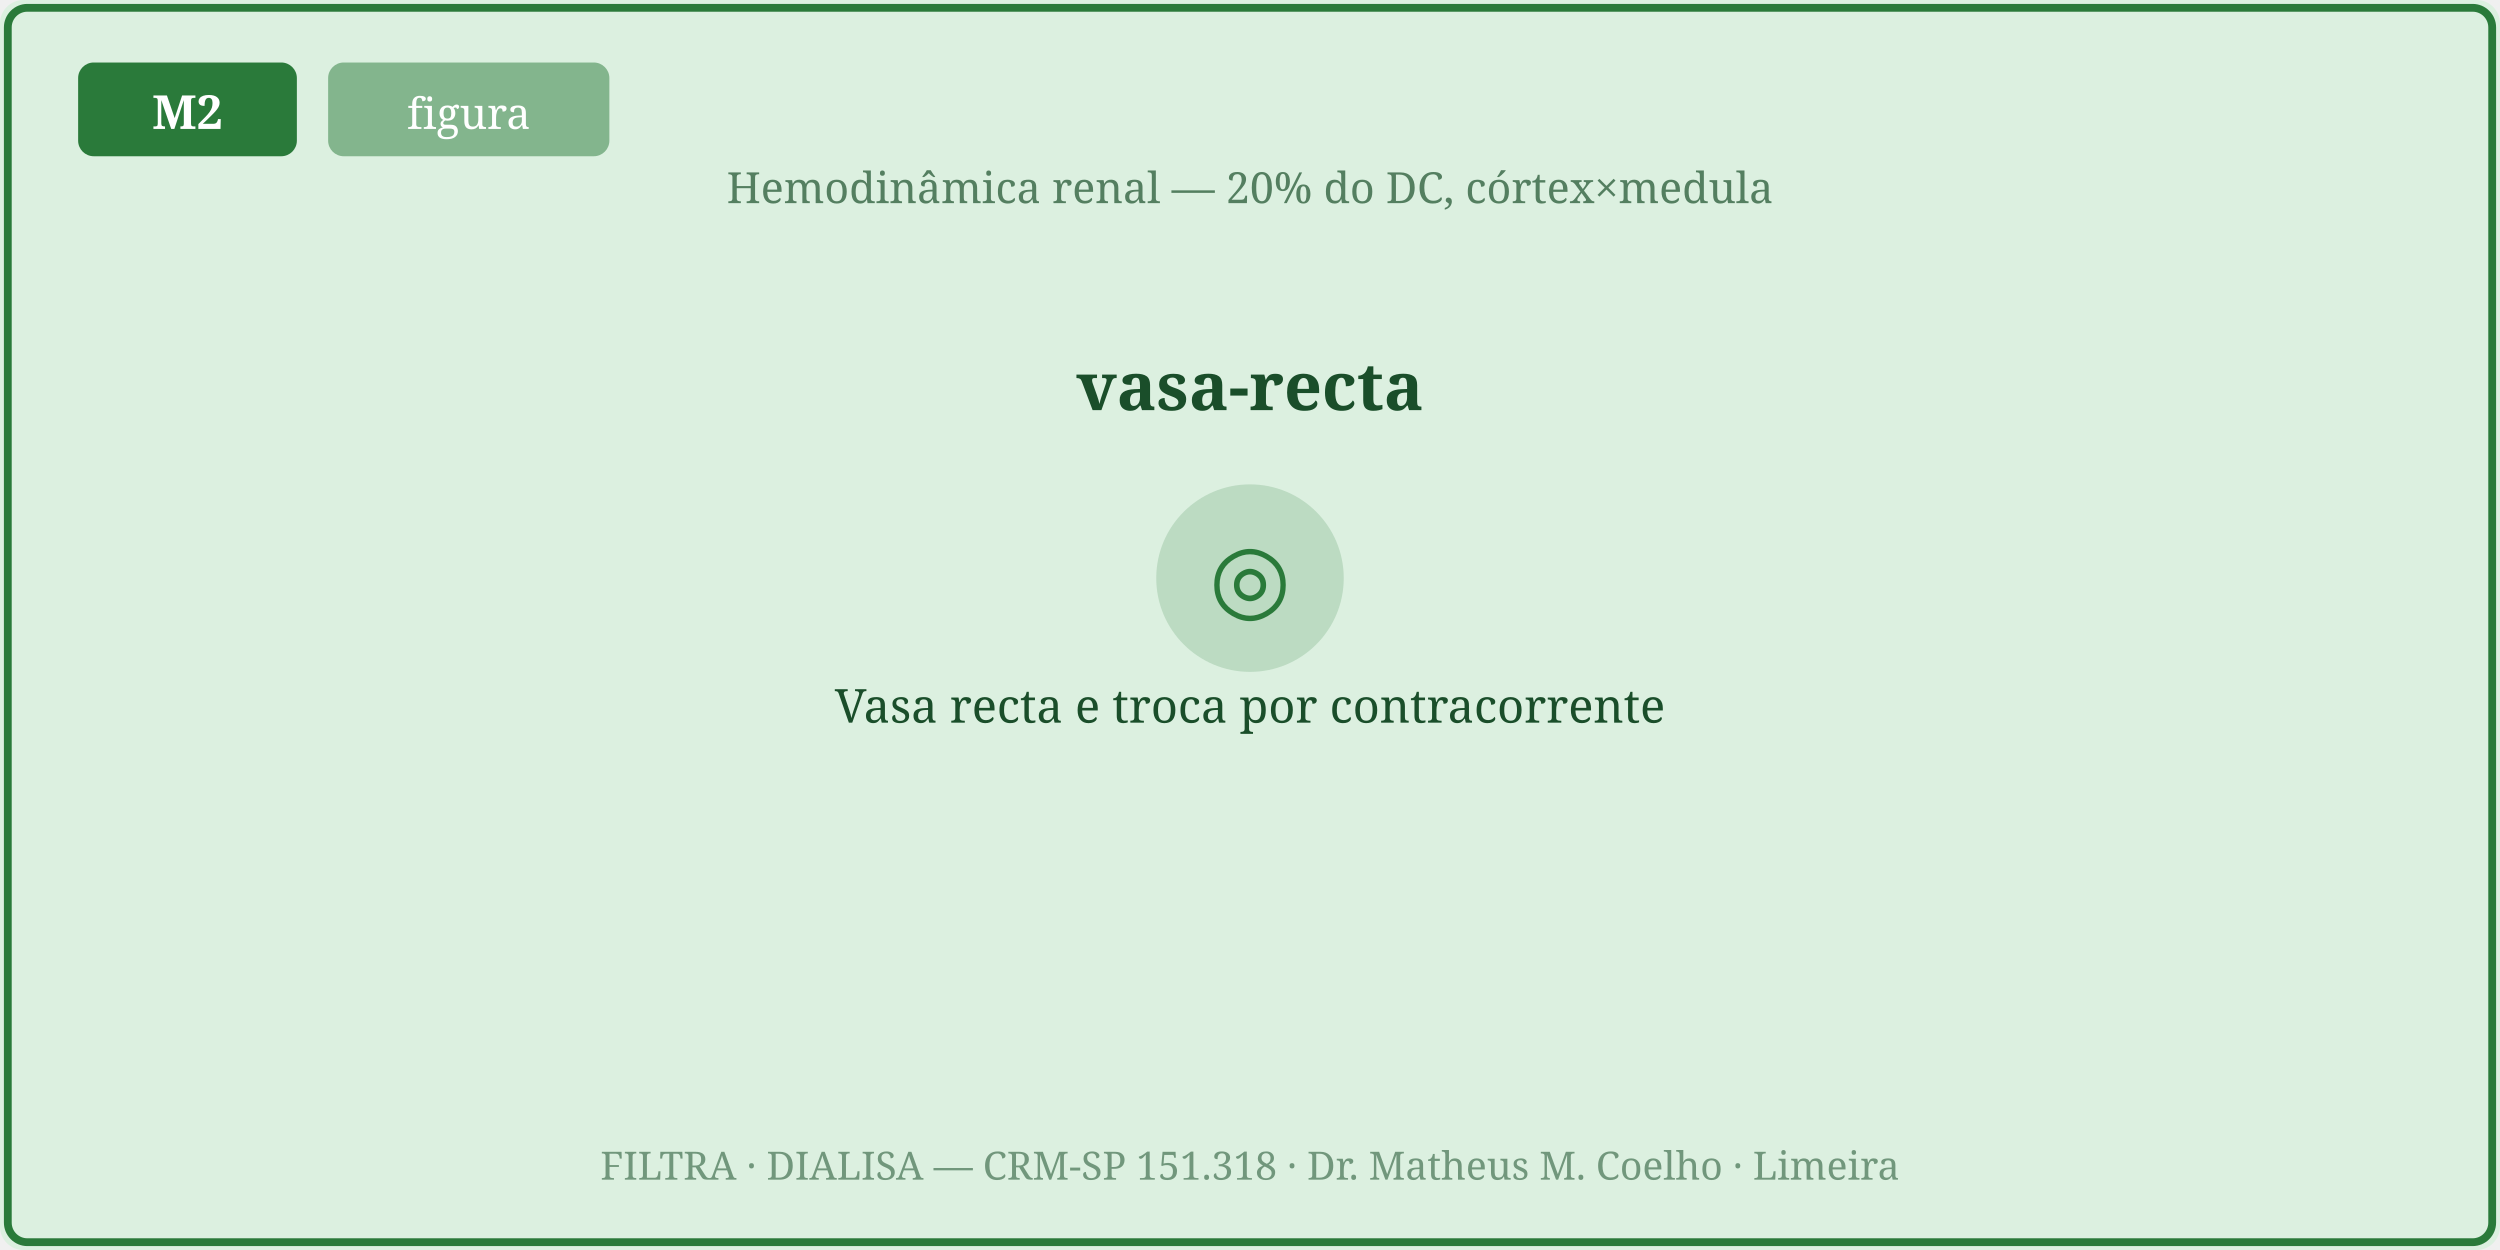
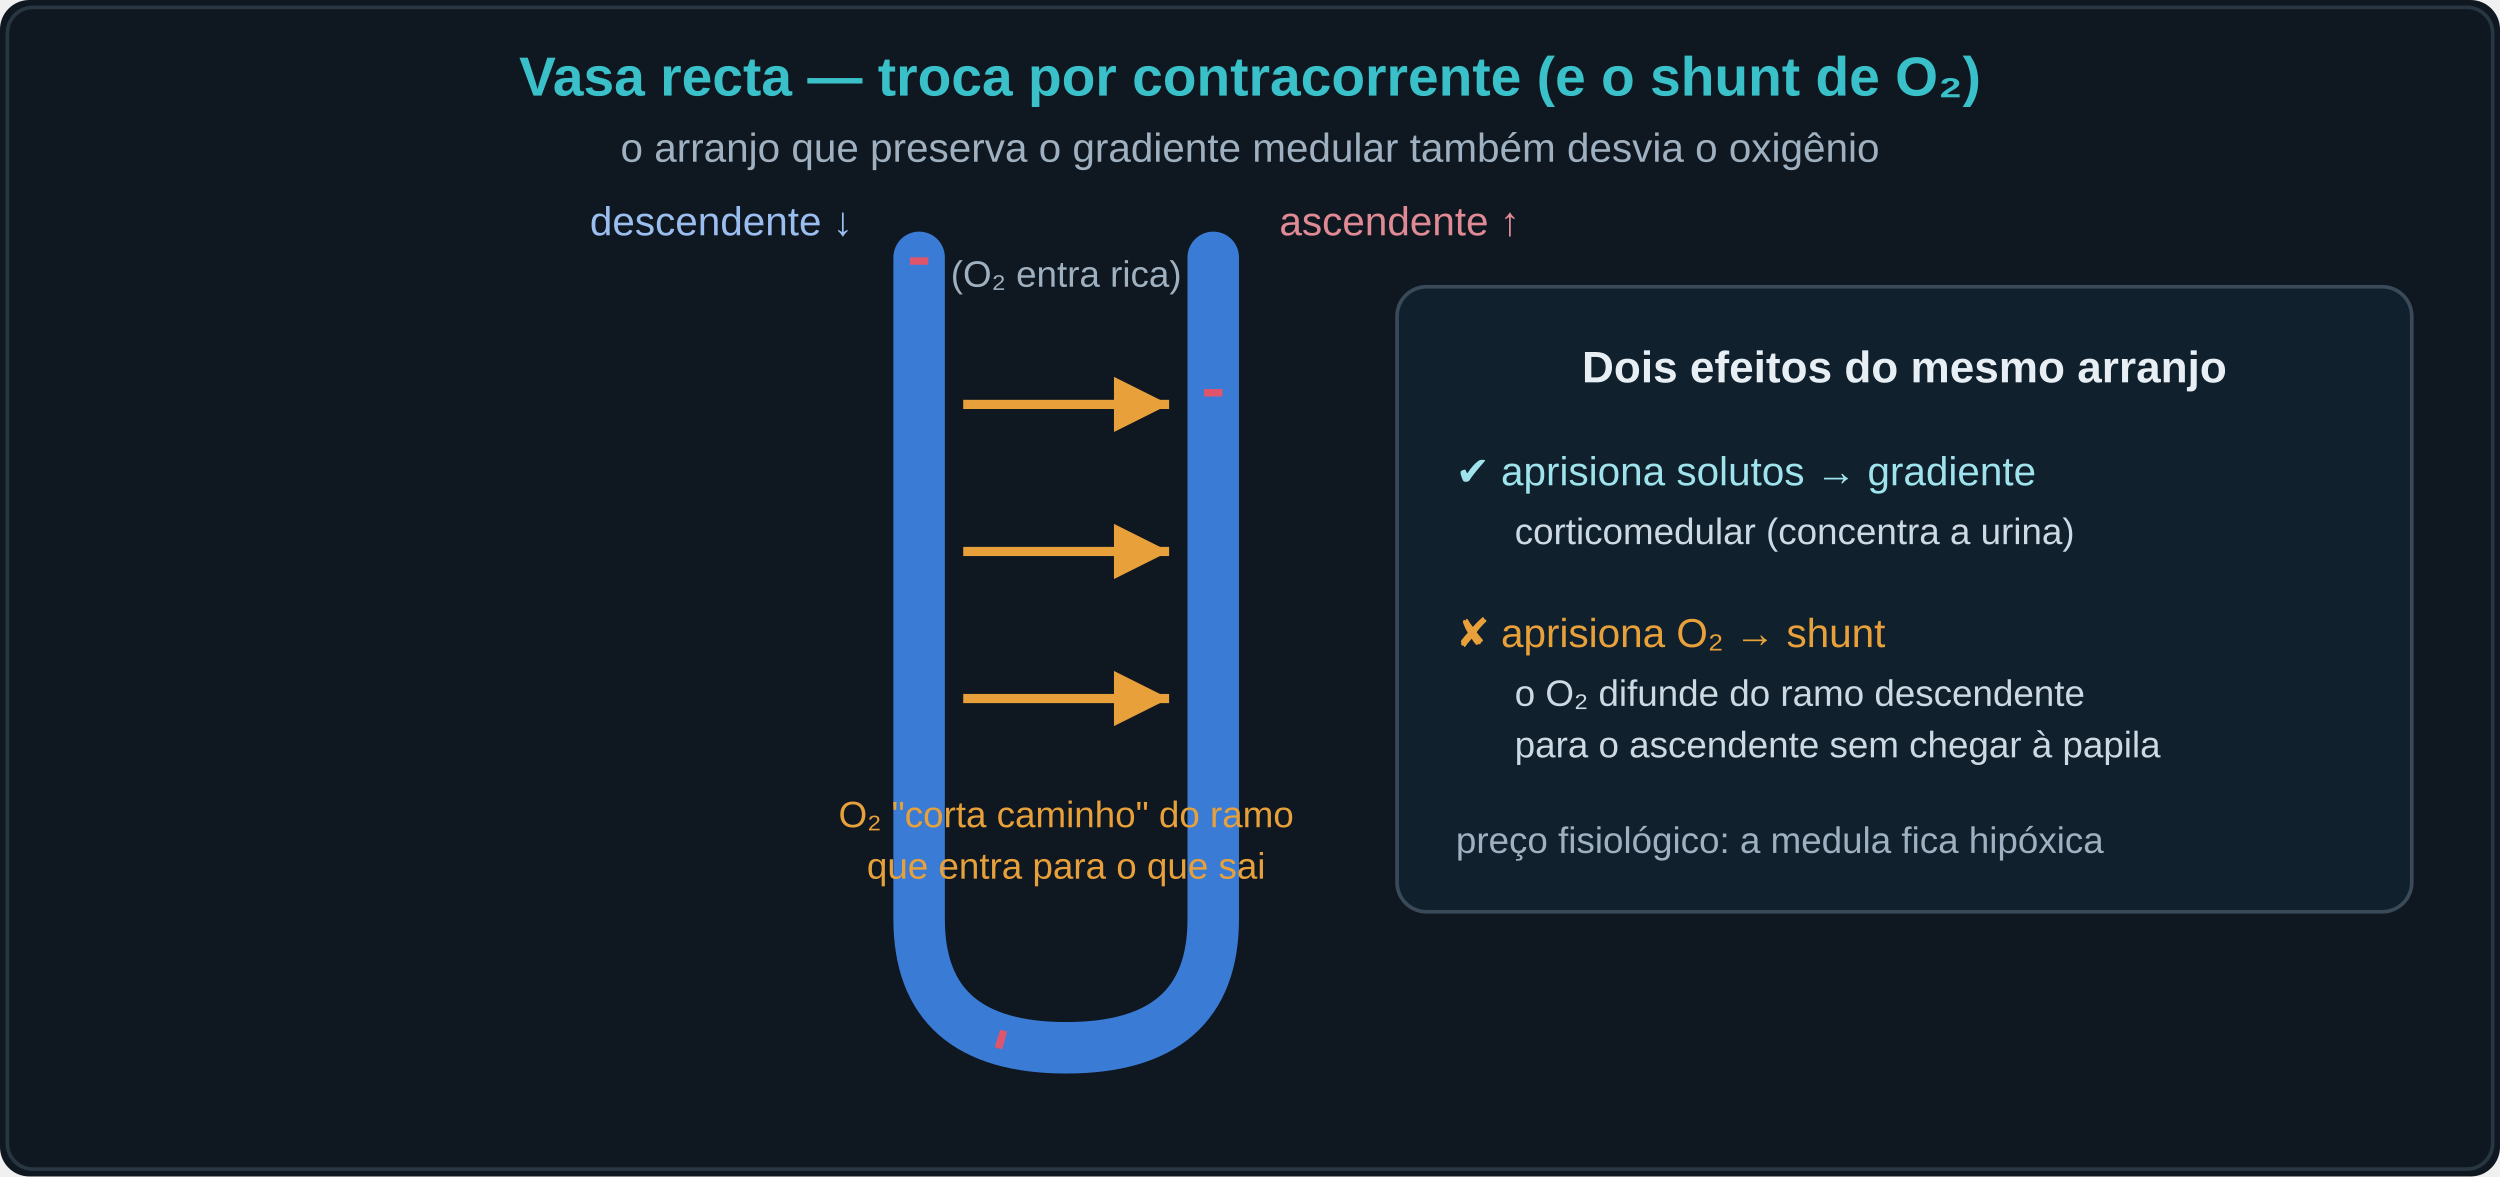
- <svg xmlns="http://www.w3.org/2000/svg" viewBox="0 0 640 320" font-family="Georgia,serif">
-   <rect width="640" height="320" fill="#dcf0e0" rx="6" />
-   <rect x="2" y="2" width="636" height="316" rx="5" fill="none" stroke="#2a7a3a" stroke-width="2" />
-   <rect x="20" y="16" width="56" height="24" rx="4" fill="#2a7a3a" />
-   <text x="48" y="33" text-anchor="middle" font-size="12" font-weight="bold" fill="white">M2</text>
-   <rect x="84" y="16" width="72" height="24" rx="4" fill="#2a7a3a" opacity="0.5" />
-   <text x="120" y="33" text-anchor="middle" font-size="11" fill="white">figura</text>
-   <text x="320" y="52" text-anchor="middle" font-size="11" fill="#1a4e2a" opacity="0.7">Hemodinâmica renal — 20% do DC, córtex×medula</text>
-   <text x="320" y="105" text-anchor="middle" font-size="17" font-weight="bold" fill="#1a4e2a">vasa-recta</text>
-   <circle cx="320" cy="148" r="24" fill="#2a7a3a" opacity="0.18" />
-   <text x="320" y="156" text-anchor="middle" font-size="24" fill="#2a7a3a">◎</text>
-   <text x="320" y="185" text-anchor="middle" font-size="12" fill="#1a4e2a">Vasa recta e troca por contracorrente</text>
-   <text x="320" y="302" text-anchor="middle" font-size="10" fill="#1a4e2a" opacity="0.55">FILTRA · DIALISA — CRM-SP 151.318 · Dr. Matheus M. Coelho · Limeira</text>
+ <svg xmlns="http://www.w3.org/2000/svg" viewBox="0 0 680 320" font-family="system-ui,Arial,sans-serif">
+   <defs>
+     <marker id="o" markerWidth="8" markerHeight="8" refX="6" refY="3" orient="auto">
+       <path d="M0,0 L6,3 L0,6 z" fill="#e8a13a" />
+     </marker>
+   </defs>
+   <rect width="680" height="320" rx="8" fill="#0f1720" />
+   <rect x="2" y="2" width="676" height="316" rx="7" fill="none" stroke="#283642" />
+   <text x="340" y="26" text-anchor="middle" font-size="15" font-weight="bold" fill="#39c0c8">Vasa recta — troca por contracorrente (e o shunt de O₂)</text>
+   <text x="340" y="44" text-anchor="middle" font-size="11" fill="#9fb1c0">o arranjo que preserva o gradiente medular também desvia o oxigênio</text>
+   <path d="M250,70 L250,250 Q250,285 290,285 Q330,285 330,250 L330,70" fill="none" stroke="#3a7bd5" stroke-width="14" stroke-linecap="round" />
+   <path d="M250,70 L250,250 Q250,285 290,285 Q330,285 330,250 L330,70" fill="none" stroke="#e0556b" stroke-width="5" stroke-dasharray="2 220" />
+   <text x="232" y="64" text-anchor="end" font-size="11" fill="#9bbef0">descendente ↓</text>
+   <text x="348" y="64" text-anchor="start" font-size="11" fill="#e08a96">ascendente ↑</text>
+   <text x="290" y="78" text-anchor="middle" font-size="10" fill="#9fb1c0">(O₂ entra rica)</text>
+   <g stroke="#e8a13a" stroke-width="2.5" marker-end="url(#o)">
+     <line x1="262" y1="110" x2="318" y2="110" />
+     <line x1="262" y1="150" x2="318" y2="150" />
+     <line x1="262" y1="190" x2="318" y2="190" />
+   </g>
+   <text x="290" y="225" text-anchor="middle" font-size="10" fill="#e8a13a">O₂ "corta caminho" do ramo</text>
+   <text x="290" y="239" text-anchor="middle" font-size="10" fill="#e8a13a">que entra para o que sai</text>
+   <rect x="380" y="78" width="276" height="170" rx="8" fill="#10202c" stroke="#3a4a58" />
+   <text x="518" y="104" text-anchor="middle" font-size="12" fill="#e7eef4" font-weight="bold">Dois efeitos do mesmo arranjo</text>
+   <text x="396" y="132" font-size="11" fill="#9fe3ec">✔ aprisiona solutos → gradiente</text>
+   <text x="412" y="148" font-size="10" fill="#cdd9e3">corticomedular (concentra a urina)</text>
+   <text x="396" y="176" font-size="11" fill="#e8a13a">✘ aprisiona O₂ → shunt</text>
+   <text x="412" y="192" font-size="10" fill="#cdd9e3">o O₂ difunde do ramo descendente</text>
+   <text x="412" y="206" font-size="10" fill="#cdd9e3">para o ascendente sem chegar à papila</text>
+   <text x="396" y="232" font-size="10" fill="#9fb1c0">preço fisiológico: a medula fica hipóxica</text>
</svg>
